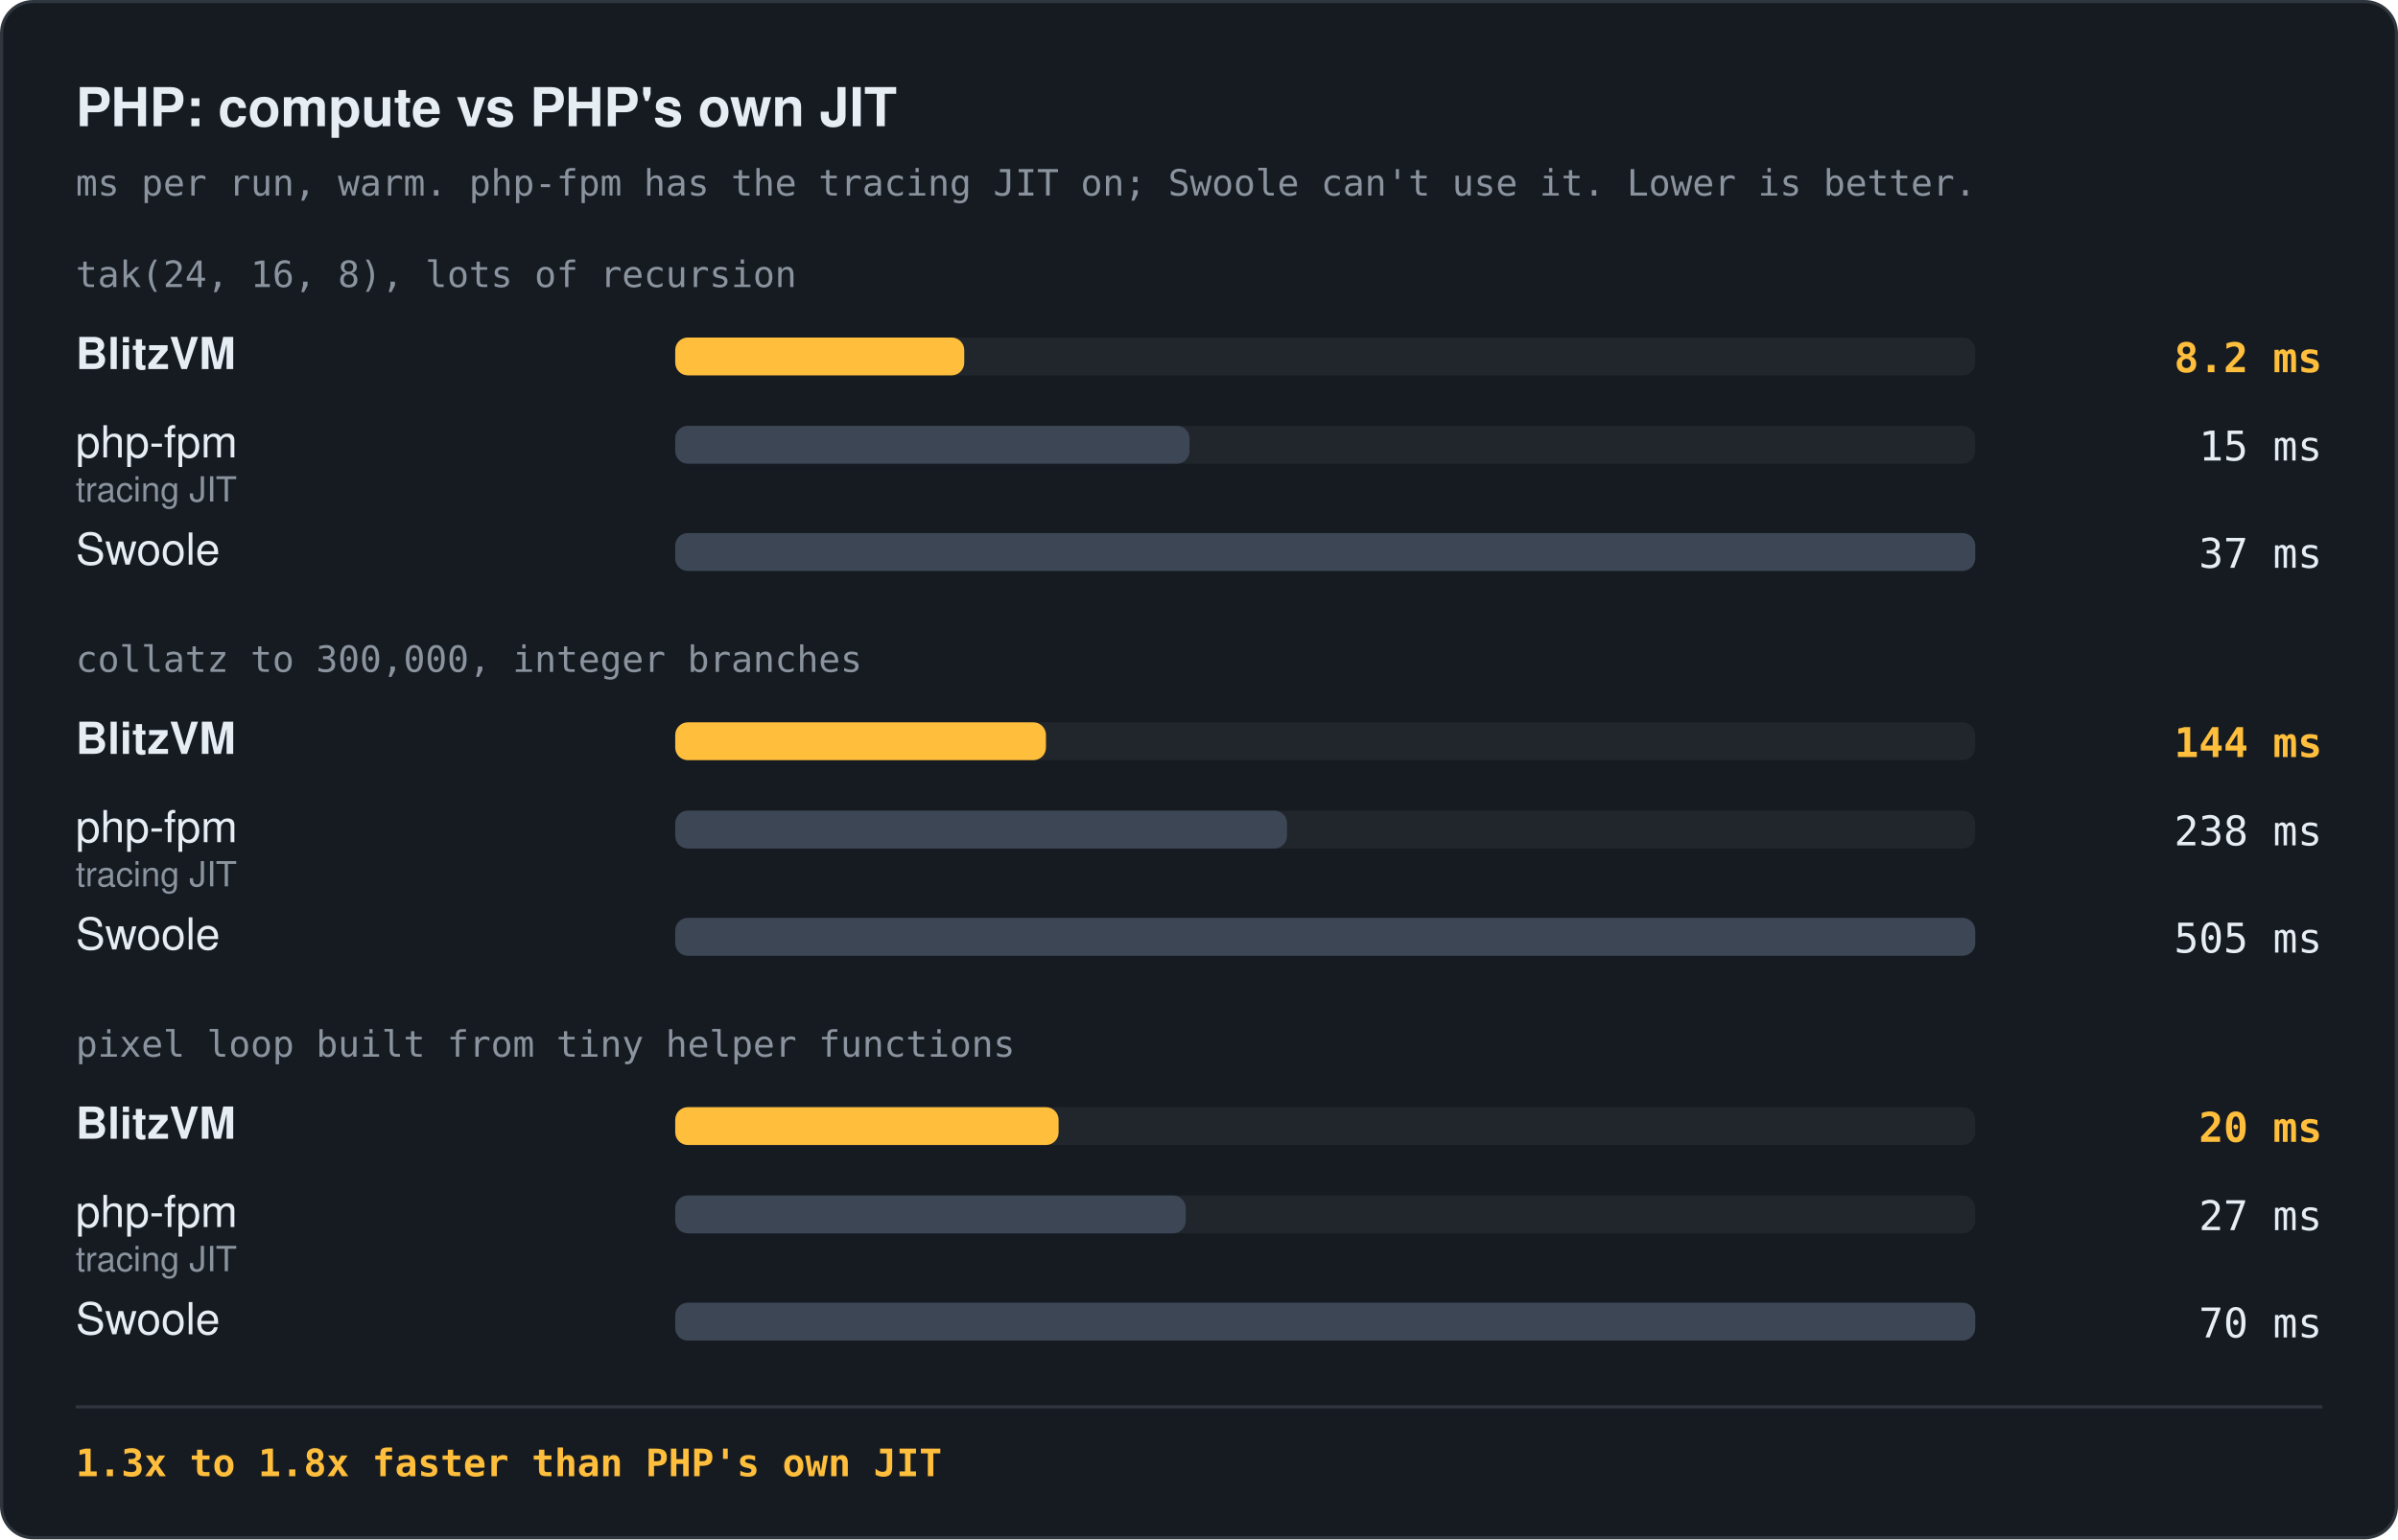
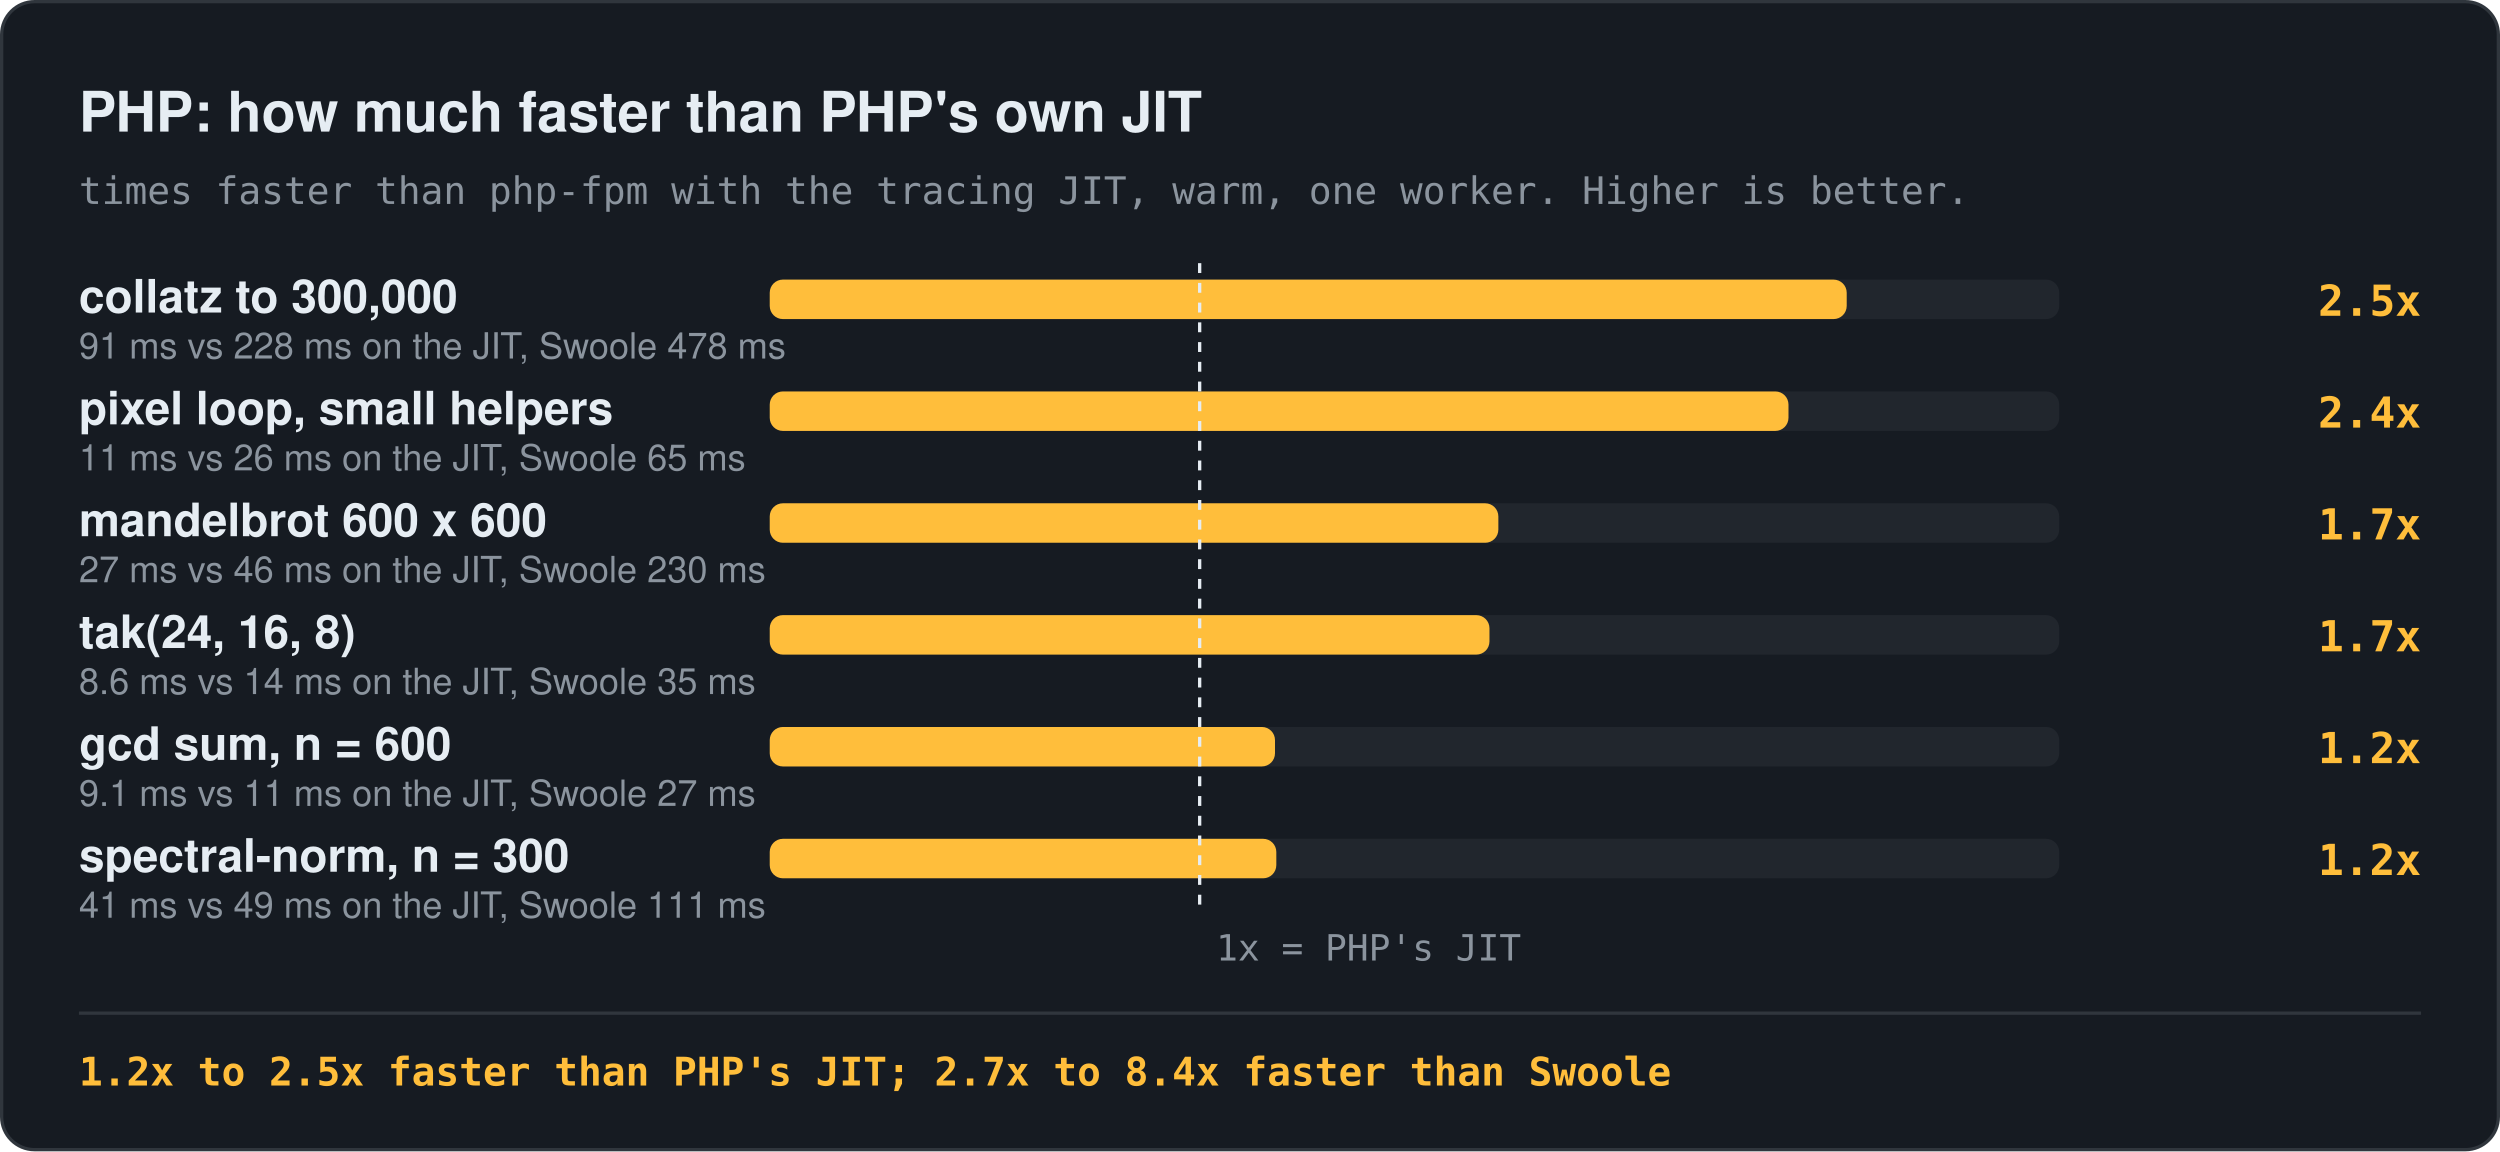
- <svg xmlns="http://www.w3.org/2000/svg" width="760" height="488" viewBox="0 0 760 488" role="img" aria-label="PHP: compute vs PHP's own JIT">
-   <rect x="0.5" y="0.5" width="759" height="487" rx="10" fill="#161B22" stroke="#30363D" />
-   <text x="24" y="40" font-family="-apple-system, BlinkMacSystemFont, 'Segoe UI', Helvetica, Arial, sans-serif" font-size="17" font-weight="600" fill="#E6EDF3">PHP: compute vs PHP's own JIT</text>
-   <text x="24" y="62" font-family="ui-monospace, SFMono-Regular, Menlo, Consolas, monospace" font-size="11.5" fill="#8B949E">ms per run, warm. php-fpm has the tracing JIT on; Swoole can't use it. Lower is better.</text>
-   <text x="24" y="91" font-family="ui-monospace, SFMono-Regular, Menlo, Consolas, monospace" font-size="11.5" fill="#8B949E">tak(24, 16, 8), lots of recursion</text>
-   <text x="24" y="117" font-family="-apple-system, BlinkMacSystemFont, 'Segoe UI', Helvetica, Arial, sans-serif" font-size="14" font-weight="600" fill="#E6EDF3">BlitzVM</text>
-   <rect x="214" y="107" width="412" height="12" rx="4" fill="#21262D" />
-   <rect x="214" y="107" width="91.6" height="12" rx="4" fill="#FFBE3B" />
-   <text x="736" y="118" text-anchor="end" font-family="ui-monospace, SFMono-Regular, Menlo, Consolas, monospace" font-size="13" font-weight="600" fill="#FFBE3B">8.2 ms</text>
-   <text x="24" y="145" font-family="-apple-system, BlinkMacSystemFont, 'Segoe UI', Helvetica, Arial, sans-serif" font-size="14" font-weight="400" fill="#E6EDF3">php-fpm</text>
-   <text x="24" y="159" font-family="-apple-system, BlinkMacSystemFont, 'Segoe UI', Helvetica, Arial, sans-serif" font-size="11" fill="#8B949E">tracing JIT</text>
-   <rect x="214" y="135" width="412" height="12" rx="4" fill="#21262D" />
-   <rect x="214" y="135" width="163.0" height="12" rx="4" fill="#3D4654" />
-   <text x="736" y="146" text-anchor="end" font-family="ui-monospace, SFMono-Regular, Menlo, Consolas, monospace" font-size="13" font-weight="400" fill="#E6EDF3">15 ms</text>
-   <text x="24" y="179" font-family="-apple-system, BlinkMacSystemFont, 'Segoe UI', Helvetica, Arial, sans-serif" font-size="14" font-weight="400" fill="#E6EDF3">Swoole</text>
-   <rect x="214" y="169" width="412" height="12" rx="4" fill="#21262D" />
-   <rect x="214" y="169" width="412.0" height="12" rx="4" fill="#3D4654" />
-   <text x="736" y="180" text-anchor="end" font-family="ui-monospace, SFMono-Regular, Menlo, Consolas, monospace" font-size="13" font-weight="400" fill="#E6EDF3">37 ms</text>
-   <text x="24" y="213" font-family="ui-monospace, SFMono-Regular, Menlo, Consolas, monospace" font-size="11.5" fill="#8B949E">collatz to 300,000, integer branches</text>
-   <text x="24" y="239" font-family="-apple-system, BlinkMacSystemFont, 'Segoe UI', Helvetica, Arial, sans-serif" font-size="14" font-weight="600" fill="#E6EDF3">BlitzVM</text>
-   <rect x="214" y="229" width="412" height="12" rx="4" fill="#21262D" />
-   <rect x="214" y="229" width="117.5" height="12" rx="4" fill="#FFBE3B" />
-   <text x="736" y="240" text-anchor="end" font-family="ui-monospace, SFMono-Regular, Menlo, Consolas, monospace" font-size="13" font-weight="600" fill="#FFBE3B">144 ms</text>
-   <text x="24" y="267" font-family="-apple-system, BlinkMacSystemFont, 'Segoe UI', Helvetica, Arial, sans-serif" font-size="14" font-weight="400" fill="#E6EDF3">php-fpm</text>
-   <text x="24" y="281" font-family="-apple-system, BlinkMacSystemFont, 'Segoe UI', Helvetica, Arial, sans-serif" font-size="11" fill="#8B949E">tracing JIT</text>
-   <rect x="214" y="257" width="412" height="12" rx="4" fill="#21262D" />
-   <rect x="214" y="257" width="193.9" height="12" rx="4" fill="#3D4654" />
-   <text x="736" y="268" text-anchor="end" font-family="ui-monospace, SFMono-Regular, Menlo, Consolas, monospace" font-size="13" font-weight="400" fill="#E6EDF3">238 ms</text>
-   <text x="24" y="301" font-family="-apple-system, BlinkMacSystemFont, 'Segoe UI', Helvetica, Arial, sans-serif" font-size="14" font-weight="400" fill="#E6EDF3">Swoole</text>
-   <rect x="214" y="291" width="412" height="12" rx="4" fill="#21262D" />
-   <rect x="214" y="291" width="412.0" height="12" rx="4" fill="#3D4654" />
-   <text x="736" y="302" text-anchor="end" font-family="ui-monospace, SFMono-Regular, Menlo, Consolas, monospace" font-size="13" font-weight="400" fill="#E6EDF3">505 ms</text>
-   <text x="24" y="335" font-family="ui-monospace, SFMono-Regular, Menlo, Consolas, monospace" font-size="11.5" fill="#8B949E">pixel loop built from tiny helper functions</text>
-   <text x="24" y="361" font-family="-apple-system, BlinkMacSystemFont, 'Segoe UI', Helvetica, Arial, sans-serif" font-size="14" font-weight="600" fill="#E6EDF3">BlitzVM</text>
-   <rect x="214" y="351" width="412" height="12" rx="4" fill="#21262D" />
-   <rect x="214" y="351" width="121.5" height="12" rx="4" fill="#FFBE3B" />
-   <text x="736" y="362" text-anchor="end" font-family="ui-monospace, SFMono-Regular, Menlo, Consolas, monospace" font-size="13" font-weight="600" fill="#FFBE3B">20 ms</text>
-   <text x="24" y="389" font-family="-apple-system, BlinkMacSystemFont, 'Segoe UI', Helvetica, Arial, sans-serif" font-size="14" font-weight="400" fill="#E6EDF3">php-fpm</text>
-   <text x="24" y="403" font-family="-apple-system, BlinkMacSystemFont, 'Segoe UI', Helvetica, Arial, sans-serif" font-size="11" fill="#8B949E">tracing JIT</text>
-   <rect x="214" y="379" width="412" height="12" rx="4" fill="#21262D" />
-   <rect x="214" y="379" width="161.8" height="12" rx="4" fill="#3D4654" />
-   <text x="736" y="390" text-anchor="end" font-family="ui-monospace, SFMono-Regular, Menlo, Consolas, monospace" font-size="13" font-weight="400" fill="#E6EDF3">27 ms</text>
-   <text x="24" y="423" font-family="-apple-system, BlinkMacSystemFont, 'Segoe UI', Helvetica, Arial, sans-serif" font-size="14" font-weight="400" fill="#E6EDF3">Swoole</text>
-   <rect x="214" y="413" width="412" height="12" rx="4" fill="#21262D" />
-   <rect x="214" y="413" width="412.0" height="12" rx="4" fill="#3D4654" />
-   <text x="736" y="424" text-anchor="end" font-family="ui-monospace, SFMono-Regular, Menlo, Consolas, monospace" font-size="13" font-weight="400" fill="#E6EDF3">70 ms</text>
-   <line x1="24" y1="446" x2="736" y2="446" stroke="#30363D" />
-   <text x="24" y="468" font-family="ui-monospace, SFMono-Regular, Menlo, Consolas, monospace" font-size="12" font-weight="600" fill="#FFBE3B">1.3x to 1.8x faster than PHP's own JIT</text>
+ <svg xmlns="http://www.w3.org/2000/svg" width="760" height="350" viewBox="0 0 760 350" role="img" aria-label="PHP: how much faster than PHP's own JIT">
+   <rect x="0.5" y="0.5" width="759" height="349" rx="10" fill="#161B22" stroke="#30363D" />
+   <text x="24" y="40" font-family="-apple-system, BlinkMacSystemFont, 'Segoe UI', Helvetica, Arial, sans-serif" font-size="17" font-weight="600" fill="#E6EDF3">PHP: how much faster than PHP's own JIT</text>
+   <text x="24" y="62" font-family="ui-monospace, SFMono-Regular, Menlo, Consolas, monospace" font-size="11.5" fill="#8B949E">times faster than php-fpm with the tracing JIT, warm, one worker. Higher is better.</text>
+   <text x="24" y="95" font-family="-apple-system, BlinkMacSystemFont, 'Segoe UI', Helvetica, Arial, sans-serif" font-size="14" font-weight="600" fill="#E6EDF3">collatz to 300,000</text>
+   <text x="24" y="109" font-family="-apple-system, BlinkMacSystemFont, 'Segoe UI', Helvetica, Arial, sans-serif" font-size="11" fill="#8B949E">91 ms vs 228 ms on the JIT, Swoole 478 ms</text>
+   <rect x="234" y="85" width="392" height="12" rx="4" fill="#21262D" />
+   <rect x="234" y="85" width="327.4" height="12" rx="4" fill="#FFBE3B" />
+   <text x="736" y="96" text-anchor="end" font-family="ui-monospace, SFMono-Regular, Menlo, Consolas, monospace" font-size="13" font-weight="600" fill="#FFBE3B">2.5x</text>
+   <text x="24" y="129" font-family="-apple-system, BlinkMacSystemFont, 'Segoe UI', Helvetica, Arial, sans-serif" font-size="14" font-weight="600" fill="#E6EDF3">pixel loop, small helpers</text>
+   <text x="24" y="143" font-family="-apple-system, BlinkMacSystemFont, 'Segoe UI', Helvetica, Arial, sans-serif" font-size="11" fill="#8B949E">11 ms vs 26 ms on the JIT, Swoole 65 ms</text>
+   <rect x="234" y="119" width="392" height="12" rx="4" fill="#21262D" />
+   <rect x="234" y="119" width="309.7" height="12" rx="4" fill="#FFBE3B" />
+   <text x="736" y="130" text-anchor="end" font-family="ui-monospace, SFMono-Regular, Menlo, Consolas, monospace" font-size="13" font-weight="600" fill="#FFBE3B">2.4x</text>
+   <text x="24" y="163" font-family="-apple-system, BlinkMacSystemFont, 'Segoe UI', Helvetica, Arial, sans-serif" font-size="14" font-weight="600" fill="#E6EDF3">mandelbrot 600 x 600</text>
+   <text x="24" y="177" font-family="-apple-system, BlinkMacSystemFont, 'Segoe UI', Helvetica, Arial, sans-serif" font-size="11" fill="#8B949E">27 ms vs 46 ms on the JIT, Swoole 230 ms</text>
+   <rect x="234" y="153" width="392" height="12" rx="4" fill="#21262D" />
+   <rect x="234" y="153" width="221.5" height="12" rx="4" fill="#FFBE3B" />
+   <text x="736" y="164" text-anchor="end" font-family="ui-monospace, SFMono-Regular, Menlo, Consolas, monospace" font-size="13" font-weight="600" fill="#FFBE3B">1.7x</text>
+   <text x="24" y="197" font-family="-apple-system, BlinkMacSystemFont, 'Segoe UI', Helvetica, Arial, sans-serif" font-size="14" font-weight="600" fill="#E6EDF3">tak(24, 16, 8)</text>
+   <text x="24" y="211" font-family="-apple-system, BlinkMacSystemFont, 'Segoe UI', Helvetica, Arial, sans-serif" font-size="11" fill="#8B949E">8.6 ms vs 14 ms on the JIT, Swoole 35 ms</text>
+   <rect x="234" y="187" width="392" height="12" rx="4" fill="#21262D" />
+   <rect x="234" y="187" width="218.8" height="12" rx="4" fill="#FFBE3B" />
+   <text x="736" y="198" text-anchor="end" font-family="ui-monospace, SFMono-Regular, Menlo, Consolas, monospace" font-size="13" font-weight="600" fill="#FFBE3B">1.7x</text>
+   <text x="24" y="231" font-family="-apple-system, BlinkMacSystemFont, 'Segoe UI', Helvetica, Arial, sans-serif" font-size="14" font-weight="600" fill="#E6EDF3">gcd sum, n = 600</text>
+   <text x="24" y="245" font-family="-apple-system, BlinkMacSystemFont, 'Segoe UI', Helvetica, Arial, sans-serif" font-size="11" fill="#8B949E">9.1 ms vs 11 ms on the JIT, Swoole 27 ms</text>
+   <rect x="234" y="221" width="392" height="12" rx="4" fill="#21262D" />
+   <rect x="234" y="221" width="153.6" height="12" rx="4" fill="#FFBE3B" />
+   <text x="736" y="232" text-anchor="end" font-family="ui-monospace, SFMono-Regular, Menlo, Consolas, monospace" font-size="13" font-weight="600" fill="#FFBE3B">1.2x</text>
+   <text x="24" y="265" font-family="-apple-system, BlinkMacSystemFont, 'Segoe UI', Helvetica, Arial, sans-serif" font-size="14" font-weight="600" fill="#E6EDF3">spectral-norm, n = 300</text>
+   <text x="24" y="279" font-family="-apple-system, BlinkMacSystemFont, 'Segoe UI', Helvetica, Arial, sans-serif" font-size="11" fill="#8B949E">41 ms vs 49 ms on the JIT, Swoole 111 ms</text>
+   <rect x="234" y="255" width="392" height="12" rx="4" fill="#21262D" />
+   <rect x="234" y="255" width="154.0" height="12" rx="4" fill="#FFBE3B" />
+   <text x="736" y="266" text-anchor="end" font-family="ui-monospace, SFMono-Regular, Menlo, Consolas, monospace" font-size="13" font-weight="600" fill="#FFBE3B">1.2x</text>
+   <line x1="364.7" y1="80" x2="364.7" y2="278" stroke="#E6EDF3" stroke-width="1" stroke-dasharray="3 3" />
+   <text x="369.7" y="292" font-family="ui-monospace, SFMono-Regular, Menlo, Consolas, monospace" font-size="11" fill="#8B949E">1x = PHP's JIT</text>
+   <line x1="24" y1="308" x2="736" y2="308" stroke="#30363D" />
+   <text x="24" y="330" font-family="ui-monospace, SFMono-Regular, Menlo, Consolas, monospace" font-size="12" font-weight="600" fill="#FFBE3B">1.2x to 2.5x faster than PHP's JIT; 2.7x to 8.4x faster than Swoole</text>
</svg>
